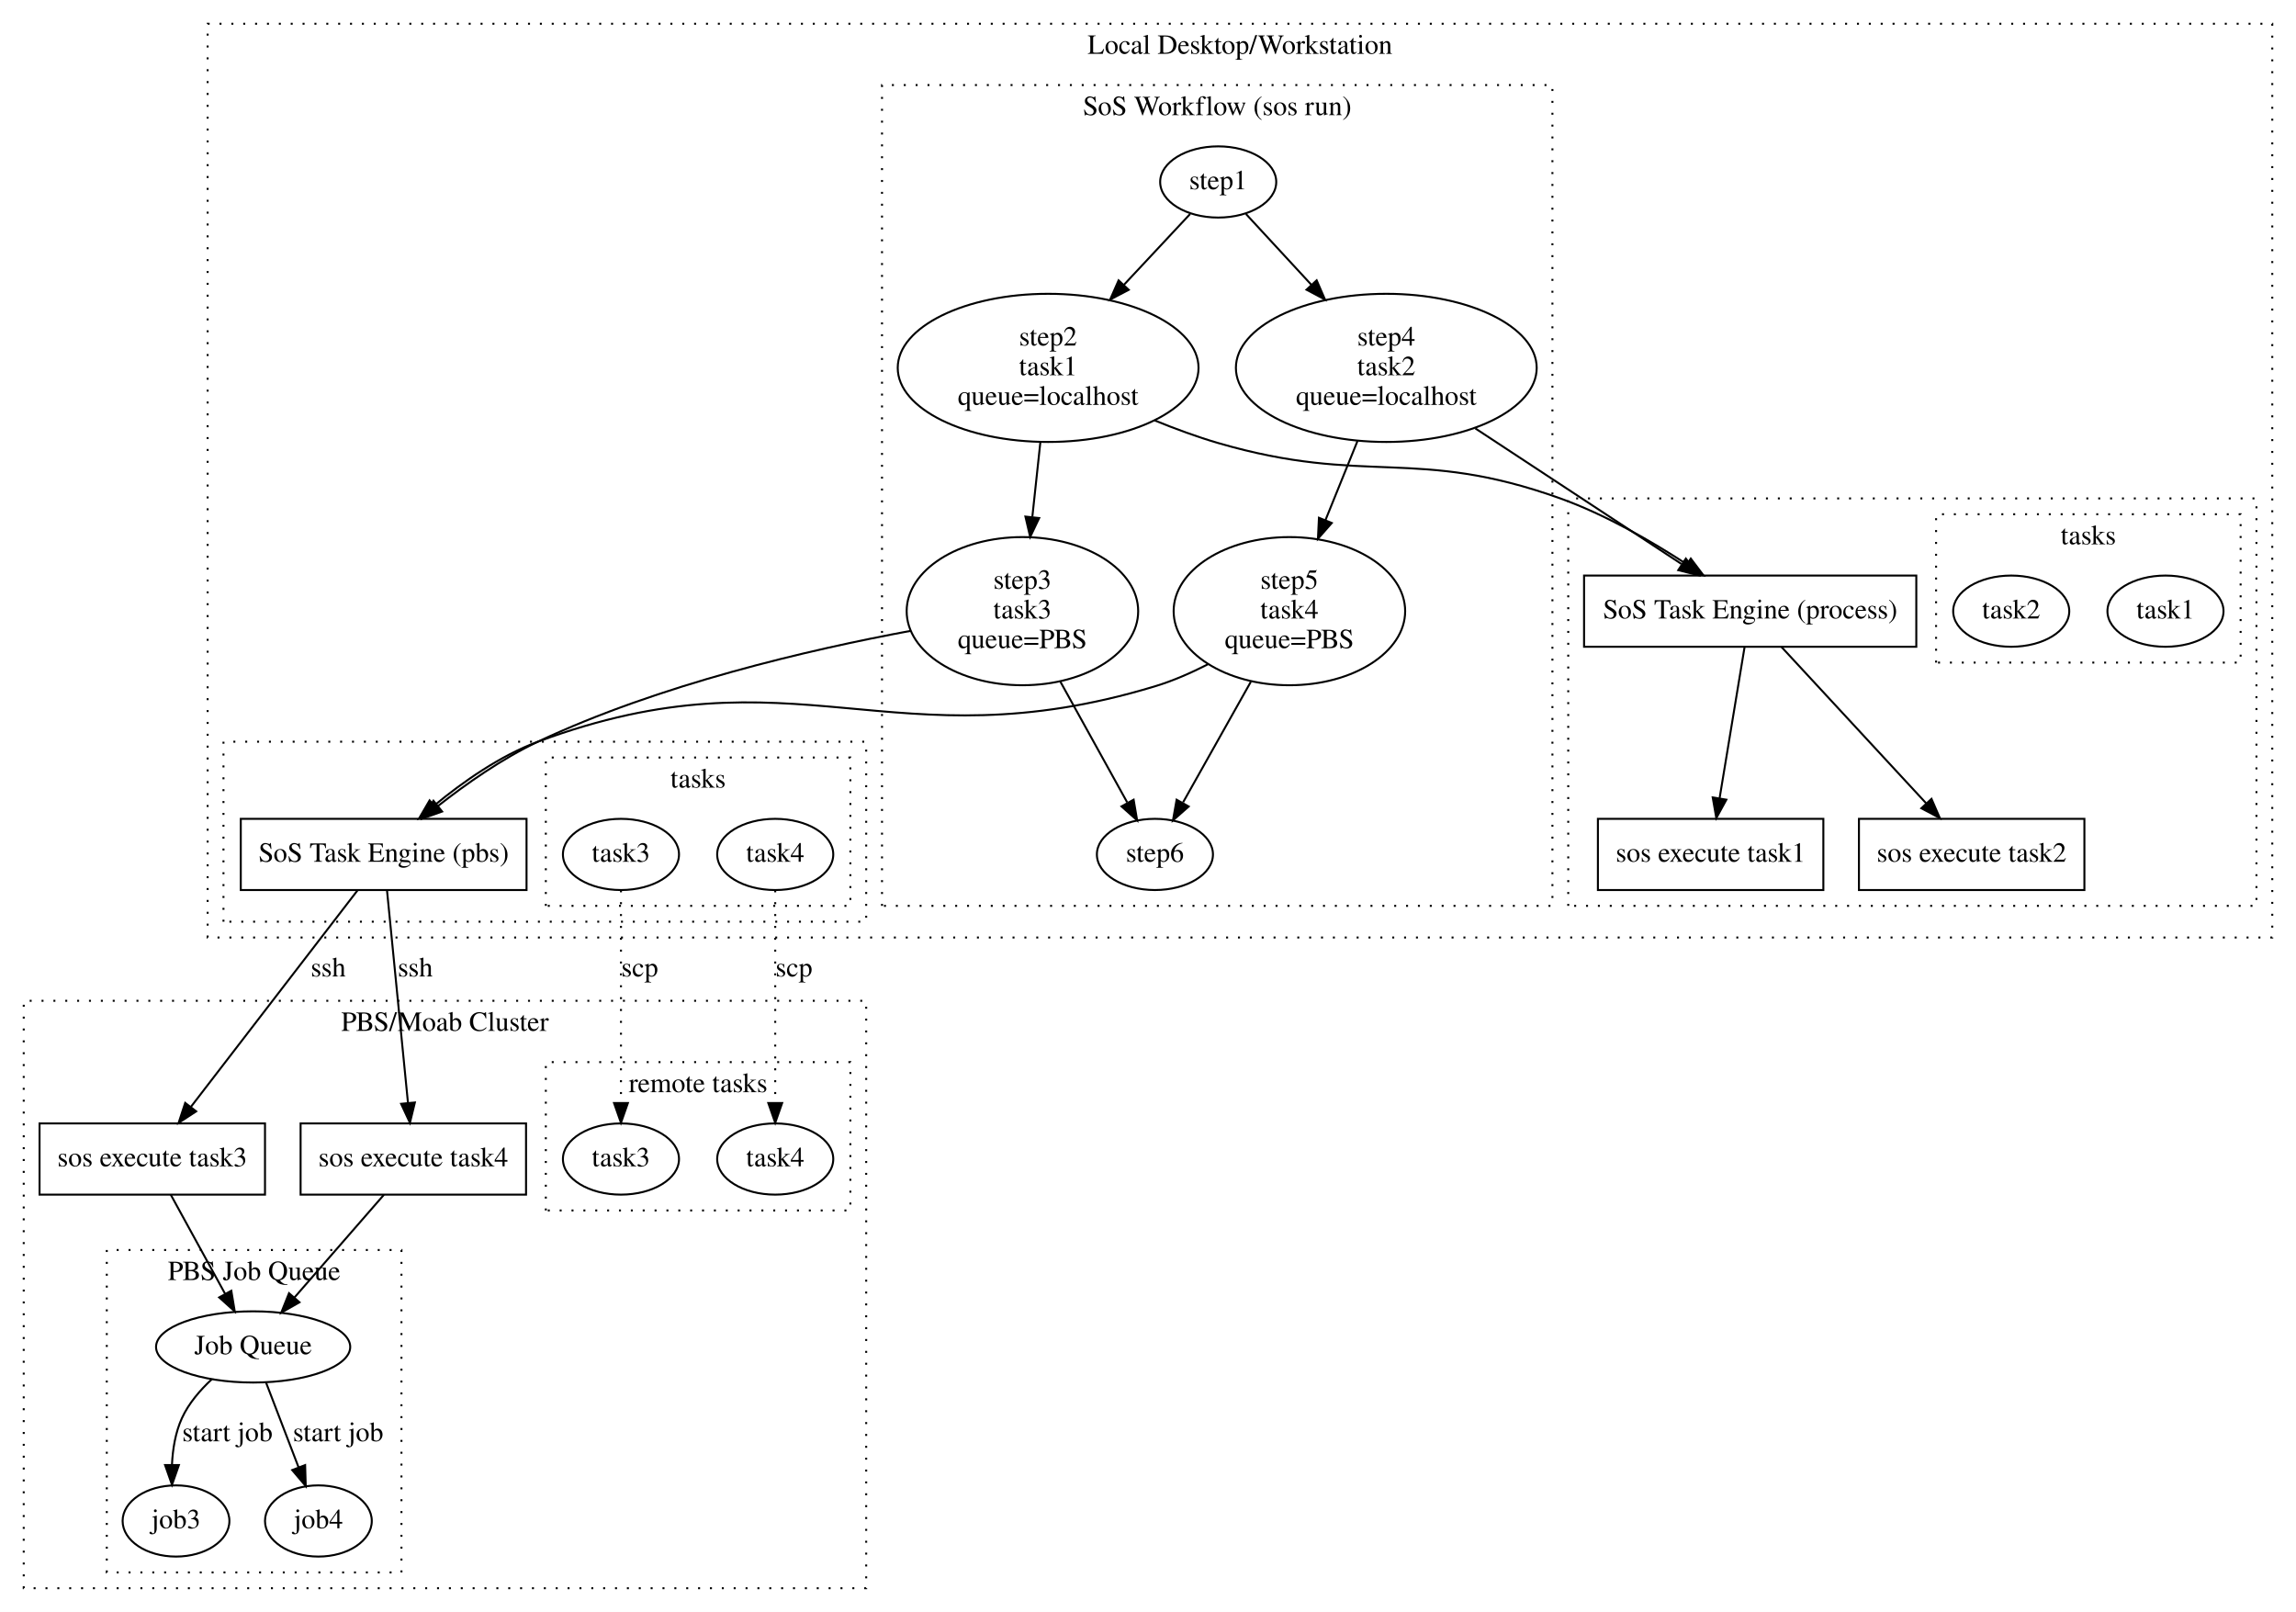
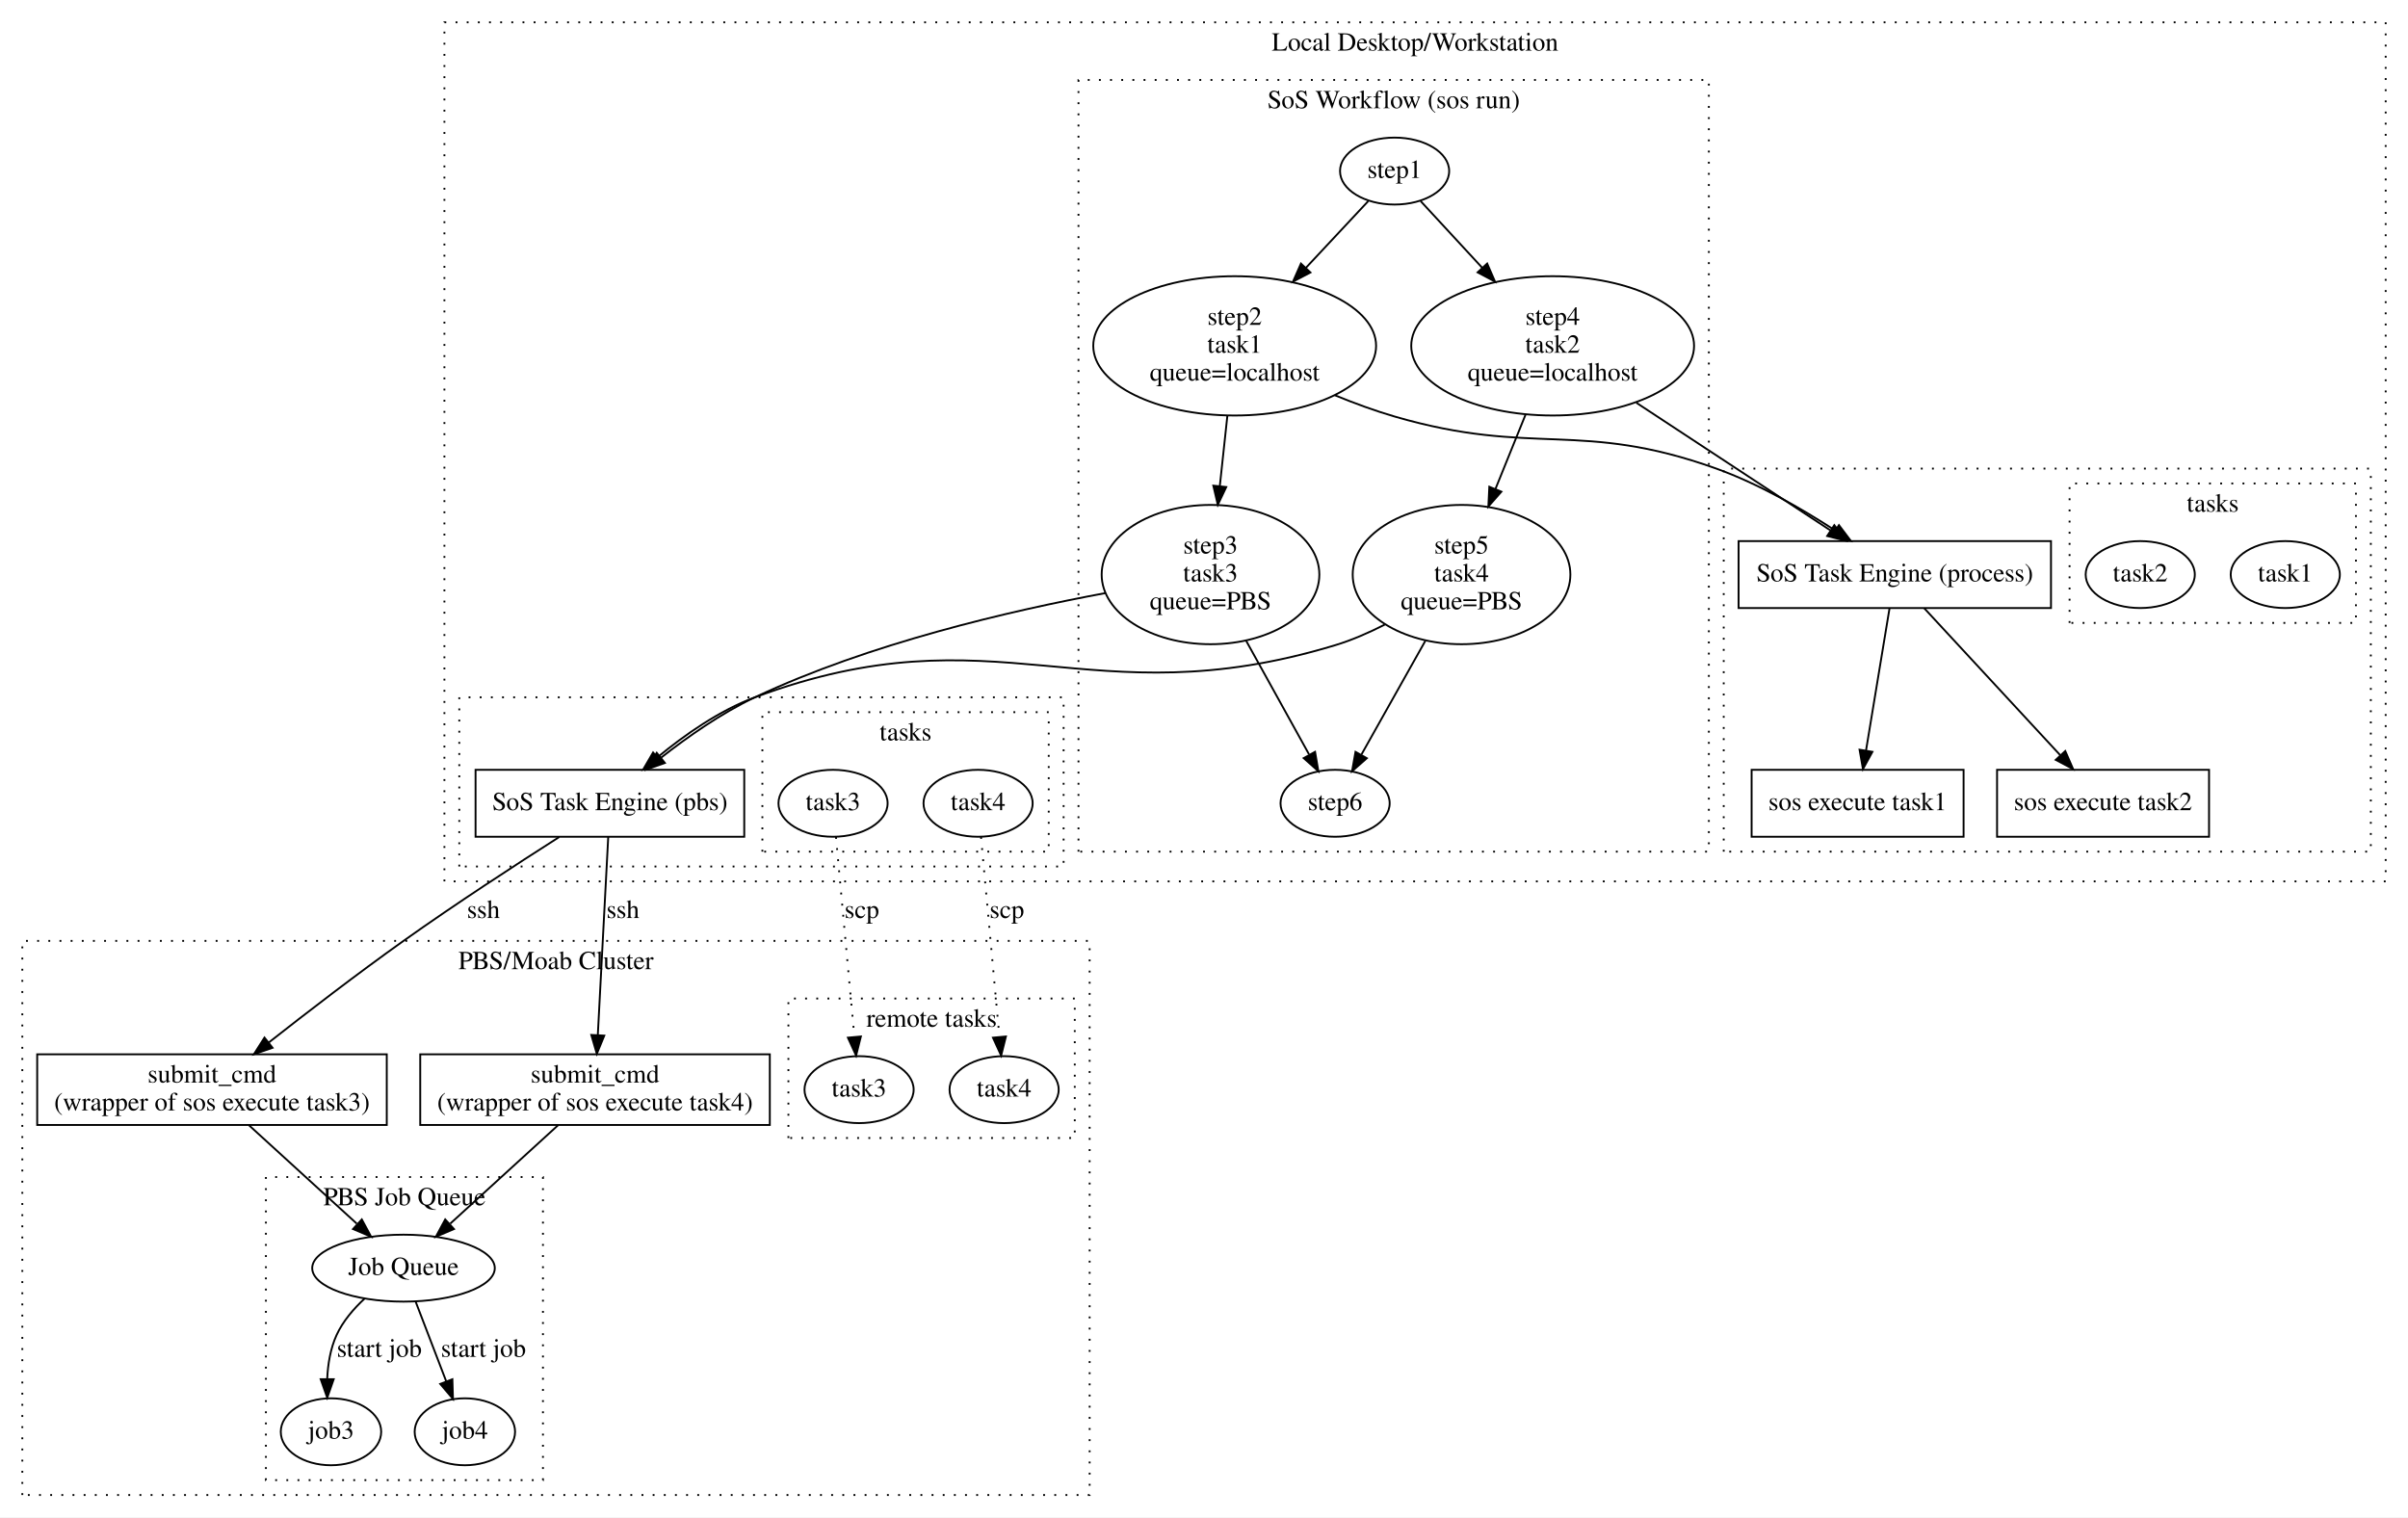
- <svg xmlns="http://www.w3.org/2000/svg" width="1161pt" height="815pt" viewBox="0.00 0.00 1161.00 815.00">
-   <g id="graph0" class="graph" transform="scale(1 1) rotate(0) translate(4 811)">
-     <polygon fill="white" stroke="none" points="-4,4 -4,-811 1157,-811 1157,4 -4,4" />
+ <svg xmlns="http://www.w3.org/2000/svg" width="1295pt" height="816pt" viewBox="0.00 0.00 1295.00 816.00">
+   <g id="graph0" class="graph" transform="scale(1 1) rotate(0) translate(4 812)">
+     <polygon fill="white" stroke="none" points="-4,4 -4,-812 1291,-812 1291,4 -4,4" />
+     <g id="clust7" class="cluster">
+       <polygon fill="none" stroke="black" stroke-dasharray="1,5" points="8,-8 8,-306 582,-306 582,-8 8,-8" />
+       <text text-anchor="middle" x="295" y="-290.8" font-family="Times,serif" font-size="14.00">PBS/Moab Cluster</text>
+     </g>
+     <g id="clust8" class="cluster">
+       <polygon fill="none" stroke="black" stroke-dasharray="1,5" points="420,-200 420,-275 574,-275 574,-200 420,-200" />
+       <text text-anchor="middle" x="497" y="-259.8" font-family="Times,serif" font-size="14.00">remote tasks</text>
+     </g>
+     <g id="clust9" class="cluster">
+       <polygon fill="none" stroke="black" stroke-dasharray="1,5" points="139,-16 139,-179 288,-179 288,-16 139,-16" />
+       <text text-anchor="middle" x="213.5" y="-163.8" font-family="Times,serif" font-size="14.00">PBS Job Queue</text>
+     </g>
    <g id="clust1" class="cluster">
-       <polygon fill="none" stroke="black" stroke-dasharray="1,5" points="101,-337 101,-799 1145,-799 1145,-337 101,-337" />
-       <text text-anchor="middle" x="623" y="-783.8" font-family="Times,serif" font-size="14.00">Local Desktop/Workstation</text>
+       <polygon fill="none" stroke="black" stroke-dasharray="1,5" points="235,-338 235,-800 1279,-800 1279,-338 235,-338" />
+       <text text-anchor="middle" x="757" y="-784.8" font-family="Times,serif" font-size="14.00">Local Desktop/Workstation</text>
+     </g>
+     <g id="clust2" class="cluster">
+       <polygon fill="none" stroke="black" stroke-dasharray="1,5" points="576,-354 576,-769 915,-769 915,-354 576,-354" />
+       <text text-anchor="middle" x="745.5" y="-753.8" font-family="Times,serif" font-size="14.00">SoS Workflow (sos run)</text>
    </g>
    <g id="clust3" class="cluster">
-       <polygon fill="none" stroke="black" stroke-dasharray="1,5" points="789,-353 789,-559 1137,-559 1137,-353 789,-353" />
+       <polygon fill="none" stroke="black" stroke-dasharray="1,5" points="923,-354 923,-560 1271,-560 1271,-354 923,-354" />
    </g>
    <g id="clust4" class="cluster">
-       <polygon fill="none" stroke="black" stroke-dasharray="1,5" points="975,-476 975,-551 1129,-551 1129,-476 975,-476" />
-       <text text-anchor="middle" x="1052" y="-535.8" font-family="Times,serif" font-size="14.00">tasks</text>
+       <polygon fill="none" stroke="black" stroke-dasharray="1,5" points="1109,-477 1109,-552 1263,-552 1263,-477 1109,-477" />
+       <text text-anchor="middle" x="1186" y="-536.8" font-family="Times,serif" font-size="14.00">tasks</text>
    </g>
    <g id="clust5" class="cluster">
-       <polygon fill="none" stroke="black" stroke-dasharray="1,5" points="109,-345 109,-436 434,-436 434,-345 109,-345" />
+       <polygon fill="none" stroke="black" stroke-dasharray="1,5" points="243,-346 243,-437 568,-437 568,-346 243,-346" />
    </g>
    <g id="clust6" class="cluster">
-       <polygon fill="none" stroke="black" stroke-dasharray="1,5" points="272,-353 272,-428 426,-428 426,-353 272,-353" />
-       <text text-anchor="middle" x="349" y="-412.8" font-family="Times,serif" font-size="14.00">tasks</text>
-     </g>
-     <g id="clust2" class="cluster">
-       <polygon fill="none" stroke="black" stroke-dasharray="1,5" points="442,-353 442,-768 781,-768 781,-353 442,-353" />
-       <text text-anchor="middle" x="611.5" y="-752.8" font-family="Times,serif" font-size="14.00">SoS Workflow (sos run)</text>
-     </g>
-     <g id="clust7" class="cluster">
-       <polygon fill="none" stroke="black" stroke-dasharray="1,5" points="8,-8 8,-305 434,-305 434,-8 8,-8" />
-       <text text-anchor="middle" x="221" y="-289.8" font-family="Times,serif" font-size="14.00">PBS/Moab Cluster</text>
-     </g>
-     <g id="clust9" class="cluster">
-       <polygon fill="none" stroke="black" stroke-dasharray="1,5" points="50,-16 50,-179 199,-179 199,-16 50,-16" />
-       <text text-anchor="middle" x="124.5" y="-163.8" font-family="Times,serif" font-size="14.00">PBS Job Queue</text>
-     </g>
-     <g id="clust8" class="cluster">
-       <polygon fill="none" stroke="black" stroke-dasharray="1,5" points="272,-199 272,-274 426,-274 426,-199 272,-199" />
-       <text text-anchor="middle" x="349" y="-258.8" font-family="Times,serif" font-size="14.00">remote tasks</text>
+       <polygon fill="none" stroke="black" stroke-dasharray="1,5" points="406,-354 406,-429 560,-429 560,-354 406,-354" />
+       <text text-anchor="middle" x="483" y="-413.8" font-family="Times,serif" font-size="14.00">tasks</text>
    </g>
    <g id="node1" class="node">
-       <ellipse fill="none" stroke="black" cx="526" cy="-625" rx="76.052" ry="37.453" />
-       <text text-anchor="middle" x="526" y="-636.3" font-family="Times,serif" font-size="14.00">step2</text>
-       <text text-anchor="middle" x="526" y="-621.3" font-family="Times,serif" font-size="14.00">task1</text>
-       <text text-anchor="middle" x="526" y="-606.3" font-family="Times,serif" font-size="14.00">queue=localhost</text>
+       <ellipse fill="none" stroke="black" cx="660" cy="-626" rx="76.052" ry="37.453" />
+       <text text-anchor="middle" x="660" y="-637.3" font-family="Times,serif" font-size="14.00">step2</text>
+       <text text-anchor="middle" x="660" y="-622.3" font-family="Times,serif" font-size="14.00">task1</text>
+       <text text-anchor="middle" x="660" y="-607.3" font-family="Times,serif" font-size="14.00">queue=localhost</text>
    </g>
    <g id="node3" class="node">
-       <ellipse fill="none" stroke="black" cx="513" cy="-502" rx="58.534" ry="37.453" />
-       <text text-anchor="middle" x="513" y="-513.3" font-family="Times,serif" font-size="14.00">step3</text>
-       <text text-anchor="middle" x="513" y="-498.3" font-family="Times,serif" font-size="14.00">task3</text>
-       <text text-anchor="middle" x="513" y="-483.3" font-family="Times,serif" font-size="14.00">queue=PBS</text>
+       <ellipse fill="none" stroke="black" cx="647" cy="-503" rx="58.534" ry="37.453" />
+       <text text-anchor="middle" x="647" y="-514.3" font-family="Times,serif" font-size="14.00">step3</text>
+       <text text-anchor="middle" x="647" y="-499.3" font-family="Times,serif" font-size="14.00">task3</text>
+       <text text-anchor="middle" x="647" y="-484.3" font-family="Times,serif" font-size="14.00">queue=PBS</text>
    </g>
    <g id="edge2" class="edge">
-       <path fill="none" stroke="black" d="M522.064,-587.368C520.792,-575.521 519.363,-562.221 518.022,-549.744" />
-       <polygon fill="black" stroke="black" points="521.471,-549.077 516.922,-539.508 514.511,-549.825 521.471,-549.077" />
+       <path fill="none" stroke="black" d="M656.064,-588.368C654.792,-576.521 653.363,-563.221 652.022,-550.744" />
+       <polygon fill="black" stroke="black" points="655.471,-550.077 650.922,-540.508 648.511,-550.825 655.471,-550.077" />
    </g>
    <g id="node7" class="node">
-       <polygon fill="none" stroke="black" points="965,-520 797,-520 797,-484 965,-484 965,-520" />
-       <text text-anchor="middle" x="881" y="-498.3" font-family="Times,serif" font-size="14.00">SoS Task Engine (process)</text>
+       <polygon fill="none" stroke="black" points="1099,-521 931,-521 931,-485 1099,-485 1099,-521" />
+       <text text-anchor="middle" x="1015" y="-499.3" font-family="Times,serif" font-size="14.00">SoS Task Engine (process)</text>
    </g>
    <g id="edge7" class="edge">
-       <path fill="none" stroke="black" d="M579.851,-598.445C590.346,-594.149 601.388,-590.09 612,-587 686.783,-565.222 711.681,-585.288 785,-559 807.633,-550.885 830.978,-537.402 848.979,-525.699" />
-       <polygon fill="black" stroke="black" points="850.969,-528.579 857.36,-520.129 847.095,-522.749 850.969,-528.579" />
+       <path fill="none" stroke="black" d="M713.851,-599.445C724.346,-595.149 735.388,-591.09 746,-588 820.783,-566.222 845.681,-586.288 919,-560 941.633,-551.885 964.978,-538.402 982.979,-526.699" />
+       <polygon fill="black" stroke="black" points="984.969,-529.579 991.36,-521.129 981.095,-523.749 984.969,-529.579" />
    </g>
    <g id="node2" class="node">
-       <ellipse fill="none" stroke="black" cx="697" cy="-625" rx="76.052" ry="37.453" />
-       <text text-anchor="middle" x="697" y="-636.3" font-family="Times,serif" font-size="14.00">step4</text>
-       <text text-anchor="middle" x="697" y="-621.3" font-family="Times,serif" font-size="14.00">task2</text>
-       <text text-anchor="middle" x="697" y="-606.3" font-family="Times,serif" font-size="14.00">queue=localhost</text>
+       <ellipse fill="none" stroke="black" cx="831" cy="-626" rx="76.052" ry="37.453" />
+       <text text-anchor="middle" x="831" y="-637.3" font-family="Times,serif" font-size="14.00">step4</text>
+       <text text-anchor="middle" x="831" y="-622.3" font-family="Times,serif" font-size="14.00">task2</text>
+       <text text-anchor="middle" x="831" y="-607.3" font-family="Times,serif" font-size="14.00">queue=localhost</text>
    </g>
    <g id="node4" class="node">
-       <ellipse fill="none" stroke="black" cx="648" cy="-502" rx="58.534" ry="37.453" />
-       <text text-anchor="middle" x="648" y="-513.3" font-family="Times,serif" font-size="14.00">step5</text>
-       <text text-anchor="middle" x="648" y="-498.3" font-family="Times,serif" font-size="14.00">task4</text>
-       <text text-anchor="middle" x="648" y="-483.3" font-family="Times,serif" font-size="14.00">queue=PBS</text>
+       <ellipse fill="none" stroke="black" cx="782" cy="-503" rx="58.534" ry="37.453" />
+       <text text-anchor="middle" x="782" y="-514.3" font-family="Times,serif" font-size="14.00">step5</text>
+       <text text-anchor="middle" x="782" y="-499.3" font-family="Times,serif" font-size="14.00">task4</text>
+       <text text-anchor="middle" x="782" y="-484.3" font-family="Times,serif" font-size="14.00">queue=PBS</text>
    </g>
    <g id="edge5" class="edge">
-       <path fill="none" stroke="black" d="M682.431,-588.024C677.346,-575.467 671.574,-561.214 666.229,-548.014" />
-       <polygon fill="black" stroke="black" points="669.426,-546.584 662.428,-538.629 662.938,-549.212 669.426,-546.584" />
+       <path fill="none" stroke="black" d="M816.431,-589.024C811.346,-576.467 805.574,-562.214 800.229,-549.014" />
+       <polygon fill="black" stroke="black" points="803.426,-547.584 796.428,-539.629 796.938,-550.212 803.426,-547.584" />
    </g>
    <g id="edge9" class="edge">
-       <path fill="none" stroke="black" d="M742.011,-594.4C774.119,-573.286 816.663,-545.308 846.187,-525.894" />
-       <polygon fill="black" stroke="black" points="848.473,-528.579 854.905,-520.16 844.627,-522.73 848.473,-528.579" />
+       <path fill="none" stroke="black" d="M876.011,-595.4C908.119,-574.286 950.663,-546.308 980.187,-526.894" />
+       <polygon fill="black" stroke="black" points="982.473,-529.579 988.905,-521.16 978.627,-523.73 982.473,-529.579" />
    </g>
    <g id="node6" class="node">
-       <ellipse fill="none" stroke="black" cx="580" cy="-379" rx="29.348" ry="18" />
-       <text text-anchor="middle" x="580" y="-375.3" font-family="Times,serif" font-size="14.00">step6</text>
+       <ellipse fill="none" stroke="black" cx="714" cy="-380" rx="29.348" ry="18" />
+       <text text-anchor="middle" x="714" y="-376.3" font-family="Times,serif" font-size="14.00">step6</text>
    </g>
    <g id="edge3" class="edge">
-       <path fill="none" stroke="black" d="M532.2,-466.326C542.966,-446.882 556.159,-423.056 565.956,-405.364" />
-       <polygon fill="black" stroke="black" points="569.229,-406.677 571.011,-396.233 563.105,-403.286 569.229,-406.677" />
+       <path fill="none" stroke="black" d="M666.2,-467.326C676.966,-447.882 690.159,-424.056 699.956,-406.364" />
+       <polygon fill="black" stroke="black" points="703.229,-407.677 705.011,-397.233 697.105,-404.286 703.229,-407.677" />
    </g>
    <g id="node8" class="node">
-       <polygon fill="none" stroke="black" points="262.25,-397 117.75,-397 117.75,-361 262.25,-361 262.25,-397" />
-       <text text-anchor="middle" x="190" y="-375.3" font-family="Times,serif" font-size="14.00">SoS Task Engine (pbs)</text>
+       <polygon fill="none" stroke="black" points="396.25,-398 251.75,-398 251.75,-362 396.25,-362 396.25,-398" />
+       <text text-anchor="middle" x="324" y="-376.3" font-family="Times,serif" font-size="14.00">SoS Task Engine (pbs)</text>
    </g>
    <g id="edge8" class="edge">
-       <path fill="none" stroke="black" d="M456.499,-492.043C405.497,-482.573 329.286,-464.927 268,-436 249.979,-427.494 231.781,-414.721 217.5,-403.521" />
-       <polygon fill="black" stroke="black" points="219.562,-400.689 209.575,-397.153 215.177,-406.145 219.562,-400.689" />
+       <path fill="none" stroke="black" d="M590.499,-493.043C539.497,-483.573 463.286,-465.927 402,-437 383.979,-428.494 365.781,-415.721 351.5,-404.521" />
+       <polygon fill="black" stroke="black" points="353.562,-401.689 343.575,-398.153 349.177,-407.145 353.562,-401.689" />
    </g>
    <g id="edge6" class="edge">
-       <path fill="none" stroke="black" d="M628.514,-466.326C617.586,-446.882 604.196,-423.056 594.254,-405.364" />
-       <polygon fill="black" stroke="black" points="597.073,-403.236 589.123,-396.233 590.971,-406.666 597.073,-403.236" />
+       <path fill="none" stroke="black" d="M762.514,-467.326C751.586,-447.882 738.196,-424.056 728.254,-406.364" />
+       <polygon fill="black" stroke="black" points="731.073,-404.236 723.123,-397.233 724.971,-407.666 731.073,-404.236" />
    </g>
    <g id="edge10" class="edge">
-       <path fill="none" stroke="black" d="M606.733,-475.103C598.169,-470.727 589.005,-466.725 580,-464 446.746,-423.667 398.49,-484.535 268,-436 248.8,-428.859 230.061,-415.67 215.763,-403.885" />
-       <polygon fill="black" stroke="black" points="217.767,-400.994 207.889,-397.165 213.223,-406.319 217.767,-400.994" />
+       <path fill="none" stroke="black" d="M740.733,-476.103C732.169,-471.727 723.005,-467.725 714,-465 580.746,-424.667 532.49,-485.535 402,-437 382.8,-429.859 364.061,-416.67 349.763,-404.885" />
+       <polygon fill="black" stroke="black" points="351.767,-401.994 341.889,-398.165 347.223,-407.319 351.767,-401.994" />
    </g>
    <g id="node5" class="node">
-       <ellipse fill="none" stroke="black" cx="612" cy="-719" rx="29.348" ry="18" />
-       <text text-anchor="middle" x="612" y="-715.3" font-family="Times,serif" font-size="14.00">step1</text>
+       <ellipse fill="none" stroke="black" cx="746" cy="-720" rx="29.348" ry="18" />
+       <text text-anchor="middle" x="746" y="-716.3" font-family="Times,serif" font-size="14.00">step1</text>
    </g>
    <g id="edge1" class="edge">
-       <path fill="none" stroke="black" d="M597.799,-702.808C588.626,-692.996 576.218,-679.722 564.298,-666.969" />
-       <polygon fill="black" stroke="black" points="566.749,-664.467 557.364,-659.552 561.636,-669.247 566.749,-664.467" />
+       <path fill="none" stroke="black" d="M731.799,-703.808C722.626,-693.996 710.218,-680.722 698.298,-667.969" />
+       <polygon fill="black" stroke="black" points="700.749,-665.467 691.364,-660.552 695.636,-670.247 700.749,-665.467" />
    </g>
    <g id="edge4" class="edge">
-       <path fill="none" stroke="black" d="M626.036,-702.808C635.102,-692.996 647.366,-679.722 659.148,-666.969" />
-       <polygon fill="black" stroke="black" points="661.786,-669.272 666.001,-659.552 656.644,-664.522 661.786,-669.272" />
+       <path fill="none" stroke="black" d="M760.036,-703.808C769.102,-693.996 781.366,-680.722 793.148,-667.969" />
+       <polygon fill="black" stroke="black" points="795.786,-670.272 800.001,-660.552 790.644,-665.522 795.786,-670.272" />
    </g>
    <g id="node9" class="node">
-       <polygon fill="none" stroke="black" points="918,-397 804,-397 804,-361 918,-361 918,-397" />
-       <text text-anchor="middle" x="861" y="-375.3" font-family="Times,serif" font-size="14.00">sos execute task1</text>
+       <polygon fill="none" stroke="black" points="1052,-398 938,-398 938,-362 1052,-362 1052,-398" />
+       <text text-anchor="middle" x="995" y="-376.3" font-family="Times,serif" font-size="14.00">sos execute task1</text>
    </g>
    <g id="edge11" class="edge">
-       <path fill="none" stroke="black" d="M878.177,-483.92C874.89,-464.035 869.417,-430.923 865.533,-407.423" />
-       <polygon fill="black" stroke="black" points="868.957,-406.68 863.873,-397.385 862.051,-407.822 868.957,-406.68" />
+       <path fill="none" stroke="black" d="M1012.18,-484.92C1008.89,-465.035 1003.42,-431.923 999.533,-408.423" />
+       <polygon fill="black" stroke="black" points="1002.96,-407.68 997.873,-398.385 996.051,-408.822 1002.96,-407.68" />
    </g>
    <g id="node10" class="node">
-       <polygon fill="none" stroke="black" points="1050,-397 936,-397 936,-361 1050,-361 1050,-397" />
-       <text text-anchor="middle" x="993" y="-375.3" font-family="Times,serif" font-size="14.00">sos execute task2</text>
+       <polygon fill="none" stroke="black" points="1184,-398 1070,-398 1070,-362 1184,-362 1184,-398" />
+       <text text-anchor="middle" x="1127" y="-376.3" font-family="Times,serif" font-size="14.00">sos execute task2</text>
    </g>
    <g id="edge12" class="edge">
-       <path fill="none" stroke="black" d="M896.809,-483.92C915.879,-463.319 948.09,-428.519 969.932,-404.921" />
-       <polygon fill="black" stroke="black" points="972.684,-407.101 976.908,-397.385 967.547,-402.346 972.684,-407.101" />
+       <path fill="none" stroke="black" d="M1030.81,-484.92C1049.88,-464.319 1082.09,-429.519 1103.93,-405.921" />
+       <polygon fill="black" stroke="black" points="1106.68,-408.101 1110.91,-398.385 1101.55,-403.346 1106.68,-408.101" />
    </g>
    <g id="node17" class="node">
-       <polygon fill="none" stroke="black" points="130,-243 16,-243 16,-207 130,-207 130,-243" />
-       <text text-anchor="middle" x="73" y="-221.3" font-family="Times,serif" font-size="14.00">sos execute task3</text>
+       <polygon fill="none" stroke="black" points="204,-245 16,-245 16,-207 204,-207 204,-245" />
+       <text text-anchor="middle" x="110" y="-229.8" font-family="Times,serif" font-size="14.00">submit_cmd</text>
+       <text text-anchor="middle" x="110" y="-214.8" font-family="Times,serif" font-size="14.00">(wrapper of sos execute task3)</text>
    </g>
    <g id="edge19" class="edge">
-       <path fill="none" stroke="black" d="M176.806,-360.859C156.266,-334.175 116.527,-282.548 92.62,-251.489" />
-       <polygon fill="black" stroke="black" points="95.198,-249.101 86.325,-243.311 89.651,-253.371 95.198,-249.101" />
-       <text text-anchor="middle" x="162" y="-317.3" font-family="Times,serif" font-size="14.00">ssh</text>
+       <path fill="none" stroke="black" d="M296.715,-361.838C274.017,-347.375 241.01,-325.913 213,-306 188.139,-288.326 160.774,-267.257 140.503,-251.324" />
+       <polygon fill="black" stroke="black" points="142.572,-248.499 132.553,-245.053 138.237,-253.995 142.572,-248.499" />
+       <text text-anchor="middle" x="256" y="-318.3" font-family="Times,serif" font-size="14.00">ssh</text>
    </g>
    <g id="node18" class="node">
-       <polygon fill="none" stroke="black" points="262,-243 148,-243 148,-207 262,-207 262,-243" />
-       <text text-anchor="middle" x="205" y="-221.3" font-family="Times,serif" font-size="14.00">sos execute task4</text>
+       <polygon fill="none" stroke="black" points="410,-245 222,-245 222,-207 410,-207 410,-245" />
+       <text text-anchor="middle" x="316" y="-229.8" font-family="Times,serif" font-size="14.00">submit_cmd</text>
+       <text text-anchor="middle" x="316" y="-214.8" font-family="Times,serif" font-size="14.00">(wrapper of sos execute task4)</text>
    </g>
    <g id="edge20" class="edge">
-       <path fill="none" stroke="black" d="M191.692,-360.859C194.269,-334.745 199.203,-284.743 202.285,-253.507" />
-       <polygon fill="black" stroke="black" points="205.793,-253.607 203.292,-243.311 198.826,-252.919 205.793,-253.607" />
-       <text text-anchor="middle" x="206" y="-317.3" font-family="Times,serif" font-size="14.00">ssh</text>
+       <path fill="none" stroke="black" d="M323.098,-361.859C321.738,-336.023 319.148,-286.804 317.501,-255.511" />
+       <polygon fill="black" stroke="black" points="320.982,-255.059 316.961,-245.257 313.991,-255.427 320.982,-255.059" />
+       <text text-anchor="middle" x="331" y="-318.3" font-family="Times,serif" font-size="14.00">ssh</text>
    </g>
    <g id="node11" class="node">
-       <ellipse fill="none" stroke="black" cx="1091" cy="-502" rx="29.348" ry="18" />
-       <text text-anchor="middle" x="1091" y="-498.3" font-family="Times,serif" font-size="14.00">task1</text>
+       <ellipse fill="none" stroke="black" cx="1225" cy="-503" rx="29.348" ry="18" />
+       <text text-anchor="middle" x="1225" y="-499.3" font-family="Times,serif" font-size="14.00">task1</text>
    </g>
    <g id="node12" class="node">
-       <ellipse fill="none" stroke="black" cx="1013" cy="-502" rx="29.348" ry="18" />
-       <text text-anchor="middle" x="1013" y="-498.3" font-family="Times,serif" font-size="14.00">task2</text>
+       <ellipse fill="none" stroke="black" cx="1147" cy="-503" rx="29.348" ry="18" />
+       <text text-anchor="middle" x="1147" y="-499.3" font-family="Times,serif" font-size="14.00">task2</text>
    </g>
    <g id="node13" class="node">
-       <ellipse fill="none" stroke="black" cx="310" cy="-379" rx="29.348" ry="18" />
-       <text text-anchor="middle" x="310" y="-375.3" font-family="Times,serif" font-size="14.00">task3</text>
+       <ellipse fill="none" stroke="black" cx="444" cy="-380" rx="29.348" ry="18" />
+       <text text-anchor="middle" x="444" y="-376.3" font-family="Times,serif" font-size="14.00">task3</text>
    </g>
    <g id="node15" class="node">
-       <ellipse fill="none" stroke="black" cx="310" cy="-225" rx="29.348" ry="18" />
-       <text text-anchor="middle" x="310" y="-221.3" font-family="Times,serif" font-size="14.00">task3</text>
+       <ellipse fill="none" stroke="black" cx="458" cy="-226" rx="29.348" ry="18" />
+       <text text-anchor="middle" x="458" y="-222.3" font-family="Times,serif" font-size="14.00">task3</text>
    </g>
    <g id="edge17" class="edge">
-       <path fill="none" stroke="black" stroke-dasharray="1,5" d="M310,-360.859C310,-334.745 310,-284.743 310,-253.507" />
-       <polygon fill="black" stroke="black" points="313.5,-253.311 310,-243.311 306.5,-253.311 313.5,-253.311" />
-       <text text-anchor="middle" x="319.5" y="-317.3" font-family="Times,serif" font-size="14.00">scp</text>
+       <path fill="none" stroke="black" stroke-dasharray="1,5" d="M445.579,-361.859C447.984,-335.745 452.589,-285.743 455.466,-254.507" />
+       <polygon fill="black" stroke="black" points="458.974,-254.59 456.406,-244.311 452.003,-253.948 458.974,-254.59" />
+       <text text-anchor="middle" x="459.5" y="-318.3" font-family="Times,serif" font-size="14.00">scp</text>
    </g>
    <g id="node14" class="node">
-       <ellipse fill="none" stroke="black" cx="388" cy="-379" rx="29.348" ry="18" />
-       <text text-anchor="middle" x="388" y="-375.3" font-family="Times,serif" font-size="14.00">task4</text>
+       <ellipse fill="none" stroke="black" cx="522" cy="-380" rx="29.348" ry="18" />
+       <text text-anchor="middle" x="522" y="-376.3" font-family="Times,serif" font-size="14.00">task4</text>
    </g>
    <g id="node16" class="node">
-       <ellipse fill="none" stroke="black" cx="388" cy="-225" rx="29.348" ry="18" />
-       <text text-anchor="middle" x="388" y="-221.3" font-family="Times,serif" font-size="14.00">task4</text>
+       <ellipse fill="none" stroke="black" cx="536" cy="-226" rx="29.348" ry="18" />
+       <text text-anchor="middle" x="536" y="-222.3" font-family="Times,serif" font-size="14.00">task4</text>
    </g>
    <g id="edge18" class="edge">
-       <path fill="none" stroke="black" stroke-dasharray="1,5" d="M388,-360.859C388,-334.745 388,-284.743 388,-253.507" />
-       <polygon fill="black" stroke="black" points="391.5,-253.311 388,-243.311 384.5,-253.311 391.5,-253.311" />
-       <text text-anchor="middle" x="397.5" y="-317.3" font-family="Times,serif" font-size="14.00">scp</text>
+       <path fill="none" stroke="black" stroke-dasharray="1,5" d="M523.579,-361.859C525.984,-335.745 530.589,-285.743 533.466,-254.507" />
+       <polygon fill="black" stroke="black" points="536.974,-254.59 534.406,-244.311 530.003,-253.948 536.974,-254.59" />
+       <text text-anchor="middle" x="537.5" y="-318.3" font-family="Times,serif" font-size="14.00">scp</text>
    </g>
    <g id="node19" class="node">
-       <ellipse fill="none" stroke="black" cx="124" cy="-130" rx="49.094" ry="18" />
-       <text text-anchor="middle" x="124" y="-126.3" font-family="Times,serif" font-size="14.00">Job Queue</text>
+       <ellipse fill="none" stroke="black" cx="213" cy="-130" rx="49.094" ry="18" />
+       <text text-anchor="middle" x="213" y="-126.3" font-family="Times,serif" font-size="14.00">Job Queue</text>
    </g>
    <g id="edge15" class="edge">
-       <path fill="none" stroke="black" d="M82.354,-206.942C90.046,-192.915 101.069,-172.816 109.842,-156.818" />
-       <polygon fill="black" stroke="black" points="112.966,-158.401 114.705,-147.949 106.828,-155.035 112.966,-158.401" />
+       <path fill="none" stroke="black" d="M129.859,-206.876C146.386,-191.794 170.009,-170.234 187.854,-153.949" />
+       <polygon fill="black" stroke="black" points="190.573,-156.206 195.6,-146.879 185.854,-151.035 190.573,-156.206" />
    </g>
    <g id="edge16" class="edge">
-       <path fill="none" stroke="black" d="M190.143,-206.942C177.427,-192.342 158.98,-171.162 144.796,-154.877" />
-       <polygon fill="black" stroke="black" points="147.426,-152.568 138.219,-147.326 142.148,-157.165 147.426,-152.568" />
+       <path fill="none" stroke="black" d="M296.141,-206.876C279.614,-191.794 255.991,-170.234 238.146,-153.949" />
+       <polygon fill="black" stroke="black" points="240.146,-151.035 230.4,-146.879 235.427,-156.206 240.146,-151.035" />
    </g>
    <g id="node20" class="node">
-       <ellipse fill="none" stroke="black" cx="85" cy="-42" rx="27" ry="18" />
-       <text text-anchor="middle" x="85" y="-38.3" font-family="Times,serif" font-size="14.00">job3</text>
+       <ellipse fill="none" stroke="black" cx="174" cy="-42" rx="27" ry="18" />
+       <text text-anchor="middle" x="174" y="-38.3" font-family="Times,serif" font-size="14.00">job3</text>
    </g>
    <g id="edge13" class="edge">
-       <path fill="none" stroke="black" d="M103.093,-113.643C97.169,-108.149 91.409,-101.451 88,-94 84.702,-86.792 83.341,-78.4 82.966,-70.531" />
-       <polygon fill="black" stroke="black" points="86.467,-70.287 82.978,-60.282 79.467,-70.278 86.467,-70.287" />
-       <text text-anchor="middle" x="111" y="-82.3" font-family="Times,serif" font-size="14.00">start job</text>
+       <path fill="none" stroke="black" d="M192.093,-113.643C186.169,-108.149 180.409,-101.451 177,-94 173.702,-86.792 172.341,-78.4 171.967,-70.531" />
+       <polygon fill="black" stroke="black" points="175.467,-70.287 171.978,-60.282 168.467,-70.278 175.467,-70.287" />
+       <text text-anchor="middle" x="200" y="-82.3" font-family="Times,serif" font-size="14.00">start job</text>
    </g>
    <g id="node21" class="node">
-       <ellipse fill="none" stroke="black" cx="157" cy="-42" rx="27" ry="18" />
-       <text text-anchor="middle" x="157" y="-38.3" font-family="Times,serif" font-size="14.00">job4</text>
+       <ellipse fill="none" stroke="black" cx="246" cy="-42" rx="27" ry="18" />
+       <text text-anchor="middle" x="246" y="-38.3" font-family="Times,serif" font-size="14.00">job4</text>
    </g>
    <g id="edge14" class="edge">
-       <path fill="none" stroke="black" d="M130.52,-112.009C135.205,-99.798 141.611,-83.105 146.948,-69.195" />
-       <polygon fill="black" stroke="black" points="150.291,-70.253 150.606,-59.663 143.756,-67.745 150.291,-70.253" />
-       <text text-anchor="middle" x="167" y="-82.3" font-family="Times,serif" font-size="14.00">start job</text>
+       <path fill="none" stroke="black" d="M219.52,-112.009C224.205,-99.798 230.611,-83.105 235.948,-69.195" />
+       <polygon fill="black" stroke="black" points="239.291,-70.253 239.606,-59.663 232.756,-67.745 239.291,-70.253" />
+       <text text-anchor="middle" x="256" y="-82.3" font-family="Times,serif" font-size="14.00">start job</text>
    </g>
  </g>
</svg>
